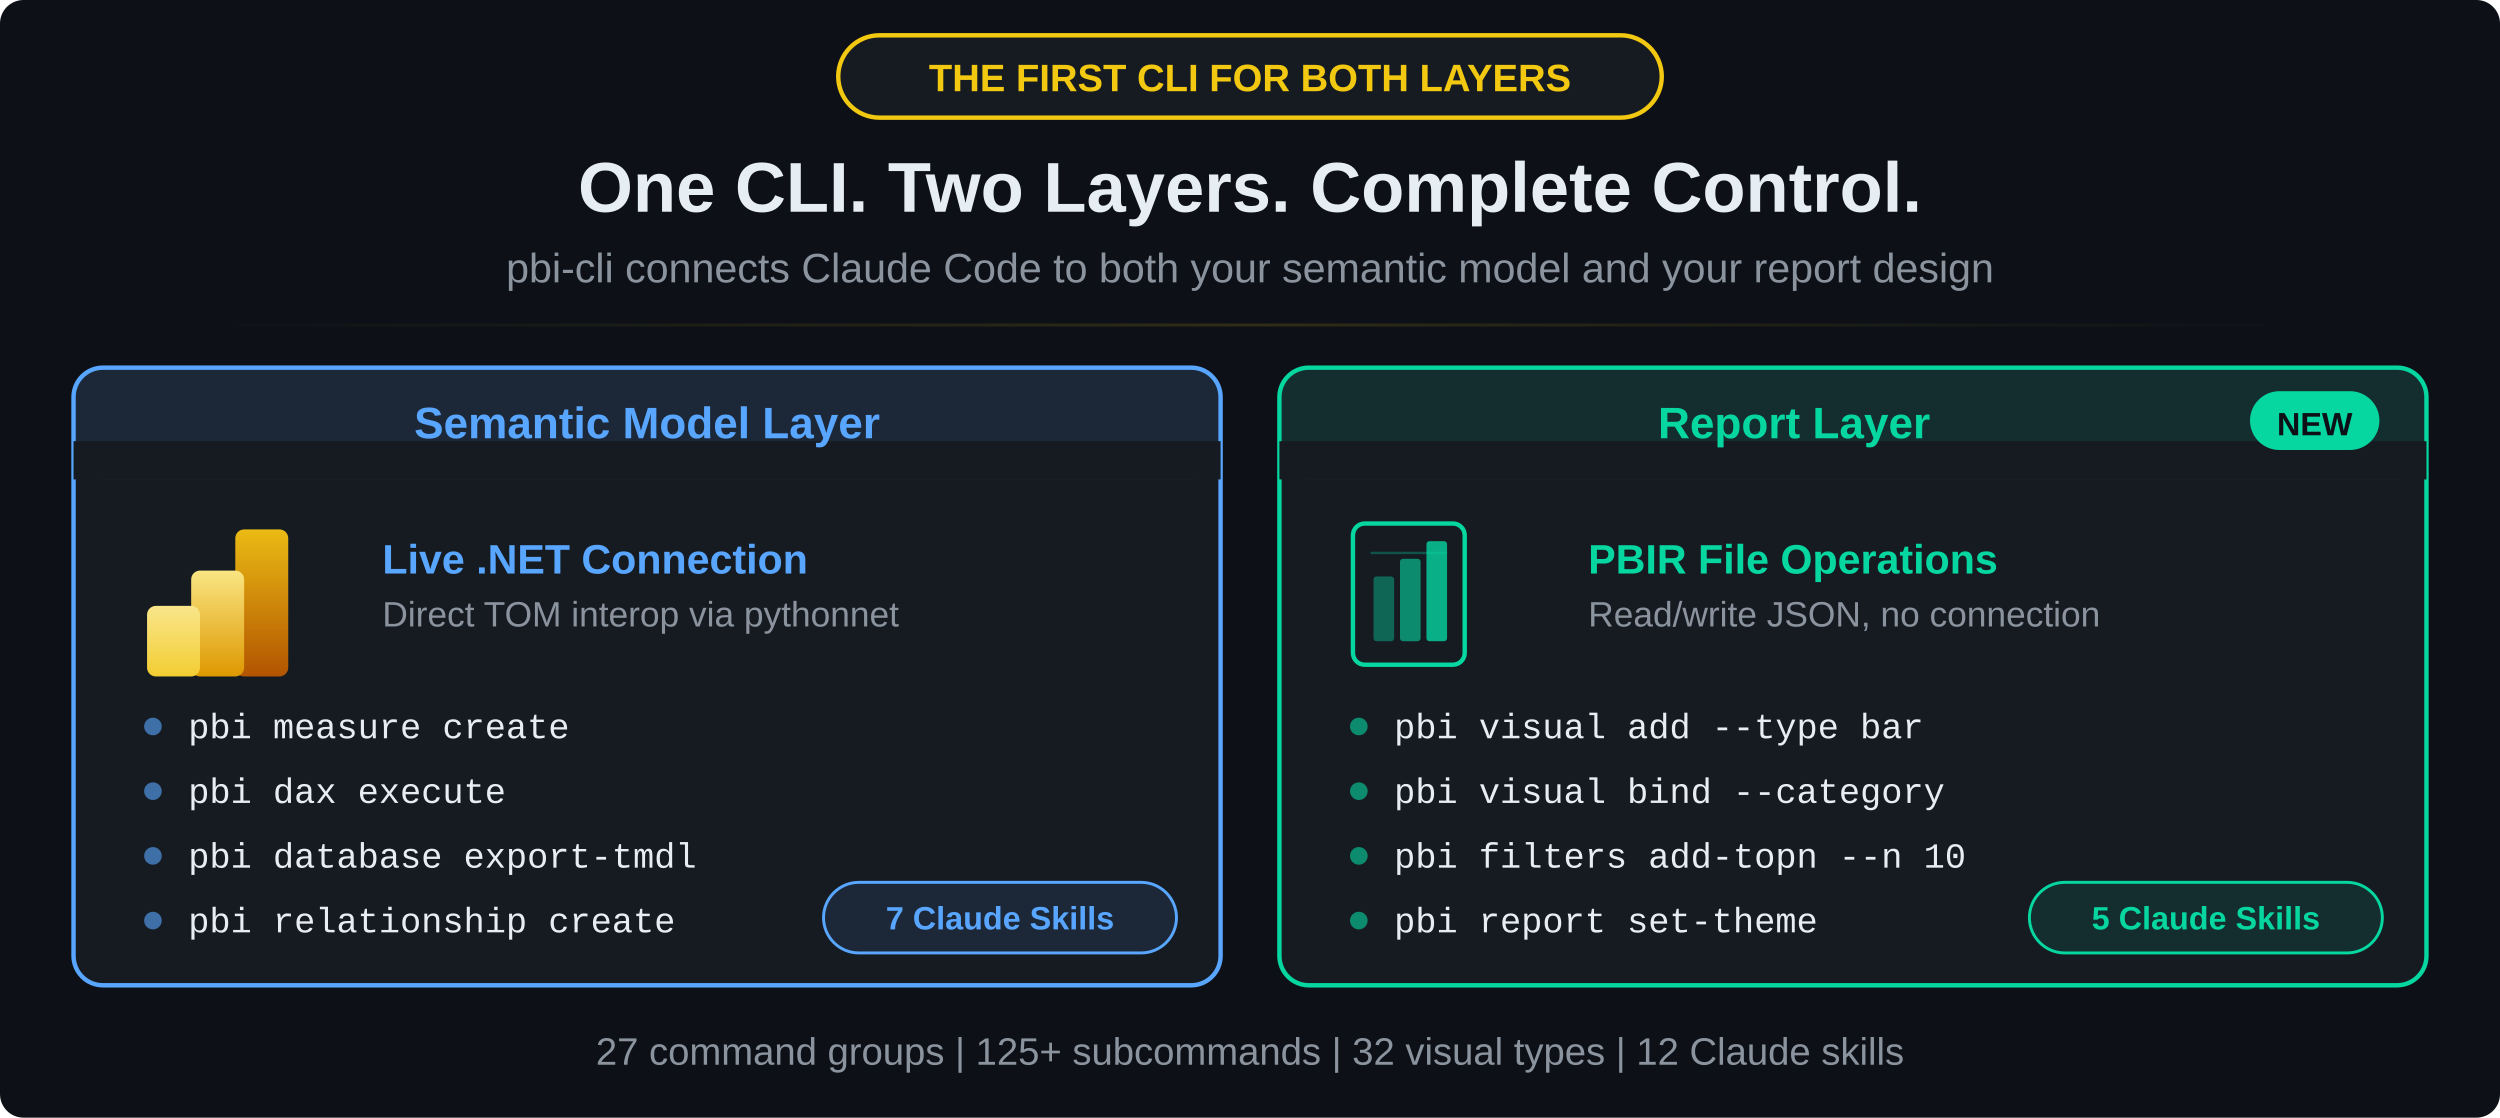
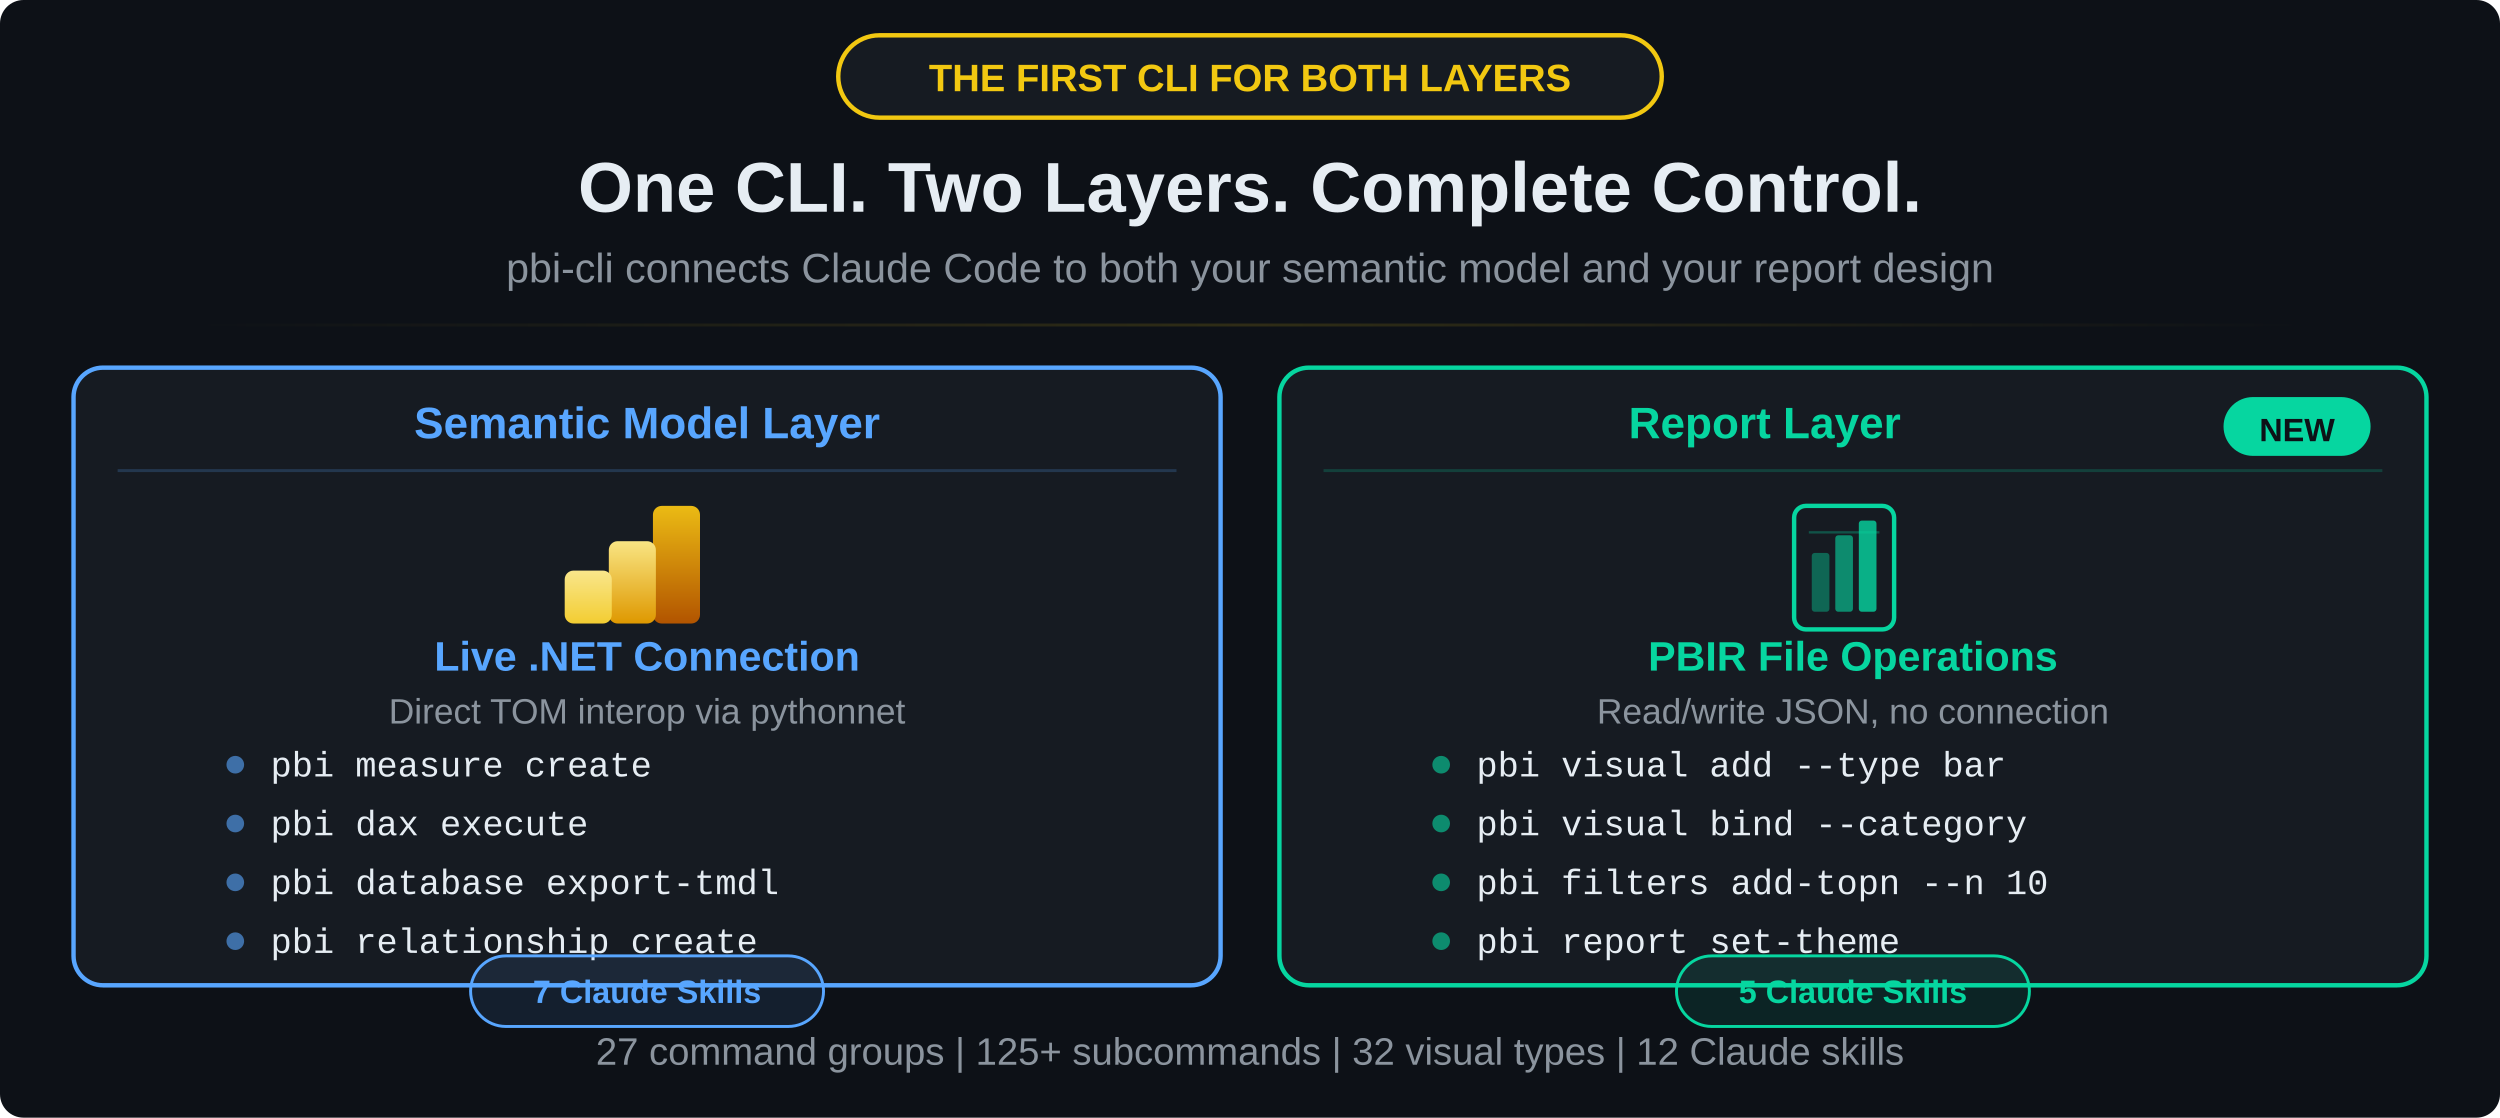
<svg xmlns="http://www.w3.org/2000/svg" width="850" height="380" viewBox="0 0 850 380">
  <defs>
    <linearGradient id="dl-glow" x1="0%" y1="0%" x2="100%" y2="0%">
      <stop offset="0%" stop-color="#F2C811" stop-opacity="0" />
      <stop offset="50%" stop-color="#F2C811" stop-opacity="0.15" />
      <stop offset="100%" stop-color="#F2C811" stop-opacity="0" />
    </linearGradient>
    <linearGradient id="dl-b1" x1="50%" y1="0%" x2="50%" y2="100%">
      <stop offset="0%" stop-color="#EBBB14" />
      <stop offset="100%" stop-color="#B25400" />
    </linearGradient>
    <linearGradient id="dl-b2" x1="50%" y1="0%" x2="50%" y2="100%">
      <stop offset="0%" stop-color="#F9E583" />
      <stop offset="100%" stop-color="#DE9800" />
    </linearGradient>
    <linearGradient id="dl-b3" x1="50%" y1="0%" x2="50%" y2="100%">
      <stop offset="0%" stop-color="#F9E68B" />
      <stop offset="100%" stop-color="#F3CD32" />
    </linearGradient>
  </defs>
  <rect width="100%" height="100%" fill="#0d1117" rx="8" />
  <rect x="285" y="12" width="280" height="28" rx="14" fill="#161b22" stroke="#F2C811" stroke-width="1.5" />
  <text x="425" y="31" font-family="'Segoe UI', Arial, sans-serif" font-size="13" fill="#F2C811" text-anchor="middle" font-weight="bold">THE FIRST CLI FOR BOTH LAYERS</text>
  <text x="425" y="72" font-family="'Segoe UI', Arial, sans-serif" font-size="24" fill="#e6edf3" text-anchor="middle" font-weight="bold">One CLI. Two Layers. Complete Control.</text>
  <text x="425" y="96" font-family="'Segoe UI', Arial, sans-serif" font-size="14" fill="#8b949e" text-anchor="middle">pbi-cli connects Claude Code to both your semantic model and your report design</text>
  <rect x="60" y="110" width="730" height="1" fill="url(#dl-glow)" />
  <rect x="25" y="125" width="390" height="210" rx="10" fill="#161b22" stroke="#58a6ff" stroke-width="1.5" />
-   <rect x="25" y="125" width="390" height="38" rx="10" fill="#58a6ff" fill-opacity="0.1" />
-   <rect x="25" y="150" width="390" height="13" fill="#161b22" />
  <text x="220" y="149" font-family="'Segoe UI', Arial, sans-serif" font-size="15" fill="#58a6ff" text-anchor="middle" font-weight="bold">Semantic Model Layer</text>
-   <g transform="translate(50, 180)">
-     <rect x="30" y="0" width="18" height="50" rx="3" fill="url(#dl-b1)" />
-     <rect x="15" y="14" width="18" height="36" rx="3" fill="url(#dl-b2)" />
-     <rect x="0" y="26" width="18" height="24" rx="3" fill="url(#dl-b3)" />
+   <line x1="40" y1="160" x2="400" y2="160" stroke="#58a6ff" stroke-width="1" stroke-opacity="0.2" />
+   <g transform="translate(192, 172)">
+     <rect x="30" y="0" width="16" height="40" rx="3" fill="url(#dl-b1)" />
+     <rect x="15" y="12" width="16" height="28" rx="3" fill="url(#dl-b2)" />
+     <rect x="0" y="22" width="16" height="18" rx="3" fill="url(#dl-b3)" />
  </g>
-   <text x="130" y="195" font-family="'Segoe UI', Arial, sans-serif" font-size="14" fill="#58a6ff" font-weight="bold">Live .NET Connection</text>
-   <text x="130" y="213" font-family="'Segoe UI', Arial, sans-serif" font-size="12" fill="#8b949e">Direct TOM interop via pythonnet</text>
-   <circle cx="52" cy="247" r="3" fill="#58a6ff" opacity="0.6" />
-   <text x="64" y="251" font-family="'Courier New', Courier, monospace" font-size="12" fill="#e6edf3">pbi measure create</text>
-   <circle cx="52" cy="269" r="3" fill="#58a6ff" opacity="0.6" />
-   <text x="64" y="273" font-family="'Courier New', Courier, monospace" font-size="12" fill="#e6edf3">pbi dax execute</text>
-   <circle cx="52" cy="291" r="3" fill="#58a6ff" opacity="0.6" />
-   <text x="64" y="295" font-family="'Courier New', Courier, monospace" font-size="12" fill="#e6edf3">pbi database export-tmdl</text>
-   <circle cx="52" cy="313" r="3" fill="#58a6ff" opacity="0.6" />
-   <text x="64" y="317" font-family="'Courier New', Courier, monospace" font-size="12" fill="#e6edf3">pbi relationship create</text>
-   <rect x="280" y="300" width="120" height="24" rx="12" fill="#58a6ff" fill-opacity="0.1" stroke="#58a6ff" stroke-width="1" />
-   <text x="340" y="316" font-family="'Segoe UI', Arial, sans-serif" font-size="11" fill="#58a6ff" text-anchor="middle" font-weight="600">7 Claude Skills</text>
+   <text x="220" y="228" font-family="'Segoe UI', Arial, sans-serif" font-size="14" fill="#58a6ff" text-anchor="middle" font-weight="bold">Live .NET Connection</text>
+   <text x="220" y="246" font-family="'Segoe UI', Arial, sans-serif" font-size="12" fill="#8b949e" text-anchor="middle">Direct TOM interop via pythonnet</text>
+   <circle cx="80" cy="260" r="3" fill="#58a6ff" opacity="0.6" />
+   <text x="92" y="264" font-family="'Courier New', Courier, monospace" font-size="12" fill="#e6edf3">pbi measure create</text>
+   <circle cx="80" cy="280" r="3" fill="#58a6ff" opacity="0.6" />
+   <text x="92" y="284" font-family="'Courier New', Courier, monospace" font-size="12" fill="#e6edf3">pbi dax execute</text>
+   <circle cx="80" cy="300" r="3" fill="#58a6ff" opacity="0.6" />
+   <text x="92" y="304" font-family="'Courier New', Courier, monospace" font-size="12" fill="#e6edf3">pbi database export-tmdl</text>
+   <circle cx="80" cy="320" r="3" fill="#58a6ff" opacity="0.6" />
+   <text x="92" y="324" font-family="'Courier New', Courier, monospace" font-size="12" fill="#e6edf3">pbi relationship create</text>
+   <rect x="160" y="325" width="120" height="24" rx="12" fill="#58a6ff" fill-opacity="0.1" stroke="#58a6ff" stroke-width="1" />
+   <text x="220" y="341" font-family="'Segoe UI', Arial, sans-serif" font-size="11" fill="#58a6ff" text-anchor="middle" font-weight="600">7 Claude Skills</text>
  <rect x="435" y="125" width="390" height="210" rx="10" fill="#161b22" stroke="#06d6a0" stroke-width="1.5" />
-   <rect x="435" y="125" width="390" height="38" rx="10" fill="#06d6a0" fill-opacity="0.1" />
-   <rect x="435" y="150" width="390" height="13" fill="#161b22" />
-   <text x="610" y="149" font-family="'Segoe UI', Arial, sans-serif" font-size="15" fill="#06d6a0" text-anchor="middle" font-weight="bold">Report Layer</text>
-   <rect x="765" y="133" width="44" height="20" rx="10" fill="#06d6a0" />
-   <text x="787" y="148" font-family="'Segoe UI', Arial, sans-serif" font-size="11" fill="#0d1117" text-anchor="middle" font-weight="bold">NEW</text>
-   <g transform="translate(460, 178)">
-     <rect x="0" y="0" width="38" height="48" rx="4" fill="none" stroke="#06d6a0" stroke-width="1.5" />
-     <line x1="6" y1="10" x2="32" y2="10" stroke="#06d6a0" stroke-width="0.8" stroke-opacity="0.3" />
-     <rect x="7" y="18" width="7" height="22" rx="1" fill="#06d6a0" opacity="0.4" />
-     <rect x="16" y="12" width="7" height="28" rx="1" fill="#06d6a0" opacity="0.6" />
-     <rect x="25" y="6" width="7" height="34" rx="1" fill="#06d6a0" opacity="0.8" />
+   <text x="600" y="149" font-family="'Segoe UI', Arial, sans-serif" font-size="15" fill="#06d6a0" text-anchor="middle" font-weight="bold">Report Layer</text>
+   <line x1="450" y1="160" x2="810" y2="160" stroke="#06d6a0" stroke-width="1" stroke-opacity="0.2" />
+   <rect x="756" y="135" width="50" height="20" rx="10" fill="#06d6a0" />
+   <text x="781" y="150" font-family="'Segoe UI', Arial, sans-serif" font-size="11" fill="#0d1117" text-anchor="middle" font-weight="bold">NEW</text>
+   <g transform="translate(610, 172)">
+     <rect x="0" y="0" width="34" height="42" rx="4" fill="none" stroke="#06d6a0" stroke-width="1.5" />
+     <line x1="5" y1="9" x2="29" y2="9" stroke="#06d6a0" stroke-width="0.8" stroke-opacity="0.3" />
+     <rect x="6" y="16" width="6" height="20" rx="1" fill="#06d6a0" opacity="0.4" />
+     <rect x="14" y="10" width="6" height="26" rx="1" fill="#06d6a0" opacity="0.6" />
+     <rect x="22" y="5" width="6" height="31" rx="1" fill="#06d6a0" opacity="0.8" />
  </g>
-   <text x="540" y="195" font-family="'Segoe UI', Arial, sans-serif" font-size="14" fill="#06d6a0" font-weight="bold">PBIR File Operations</text>
-   <text x="540" y="213" font-family="'Segoe UI', Arial, sans-serif" font-size="12" fill="#8b949e">Read/write JSON, no connection</text>
-   <circle cx="462" cy="247" r="3" fill="#06d6a0" opacity="0.6" />
-   <text x="474" y="251" font-family="'Courier New', Courier, monospace" font-size="12" fill="#e6edf3">pbi visual add --type bar</text>
-   <circle cx="462" cy="269" r="3" fill="#06d6a0" opacity="0.6" />
-   <text x="474" y="273" font-family="'Courier New', Courier, monospace" font-size="12" fill="#e6edf3">pbi visual bind --category</text>
-   <circle cx="462" cy="291" r="3" fill="#06d6a0" opacity="0.6" />
-   <text x="474" y="295" font-family="'Courier New', Courier, monospace" font-size="12" fill="#e6edf3">pbi filters add-topn --n 10</text>
-   <circle cx="462" cy="313" r="3" fill="#06d6a0" opacity="0.6" />
-   <text x="474" y="317" font-family="'Courier New', Courier, monospace" font-size="12" fill="#e6edf3">pbi report set-theme</text>
-   <rect x="690" y="300" width="120" height="24" rx="12" fill="#06d6a0" fill-opacity="0.1" stroke="#06d6a0" stroke-width="1" />
-   <text x="750" y="316" font-family="'Segoe UI', Arial, sans-serif" font-size="11" fill="#06d6a0" text-anchor="middle" font-weight="600">5 Claude Skills</text>
+   <text x="630" y="228" font-family="'Segoe UI', Arial, sans-serif" font-size="14" fill="#06d6a0" text-anchor="middle" font-weight="bold">PBIR File Operations</text>
+   <text x="630" y="246" font-family="'Segoe UI', Arial, sans-serif" font-size="12" fill="#8b949e" text-anchor="middle">Read/write JSON, no connection</text>
+   <circle cx="490" cy="260" r="3" fill="#06d6a0" opacity="0.6" />
+   <text x="502" y="264" font-family="'Courier New', Courier, monospace" font-size="12" fill="#e6edf3">pbi visual add --type bar</text>
+   <circle cx="490" cy="280" r="3" fill="#06d6a0" opacity="0.6" />
+   <text x="502" y="284" font-family="'Courier New', Courier, monospace" font-size="12" fill="#e6edf3">pbi visual bind --category</text>
+   <circle cx="490" cy="300" r="3" fill="#06d6a0" opacity="0.6" />
+   <text x="502" y="304" font-family="'Courier New', Courier, monospace" font-size="12" fill="#e6edf3">pbi filters add-topn --n 10</text>
+   <circle cx="490" cy="320" r="3" fill="#06d6a0" opacity="0.6" />
+   <text x="502" y="324" font-family="'Courier New', Courier, monospace" font-size="12" fill="#e6edf3">pbi report set-theme</text>
+   <rect x="570" y="325" width="120" height="24" rx="12" fill="#06d6a0" fill-opacity="0.1" stroke="#06d6a0" stroke-width="1" />
+   <text x="630" y="341" font-family="'Segoe UI', Arial, sans-serif" font-size="11" fill="#06d6a0" text-anchor="middle" font-weight="600">5 Claude Skills</text>
  <text x="425" y="362" font-family="'Segoe UI', Arial, sans-serif" font-size="13" fill="#8b949e" text-anchor="middle">27 command groups  |  125+ subcommands  |  32 visual types  |  12 Claude skills</text>
</svg>
